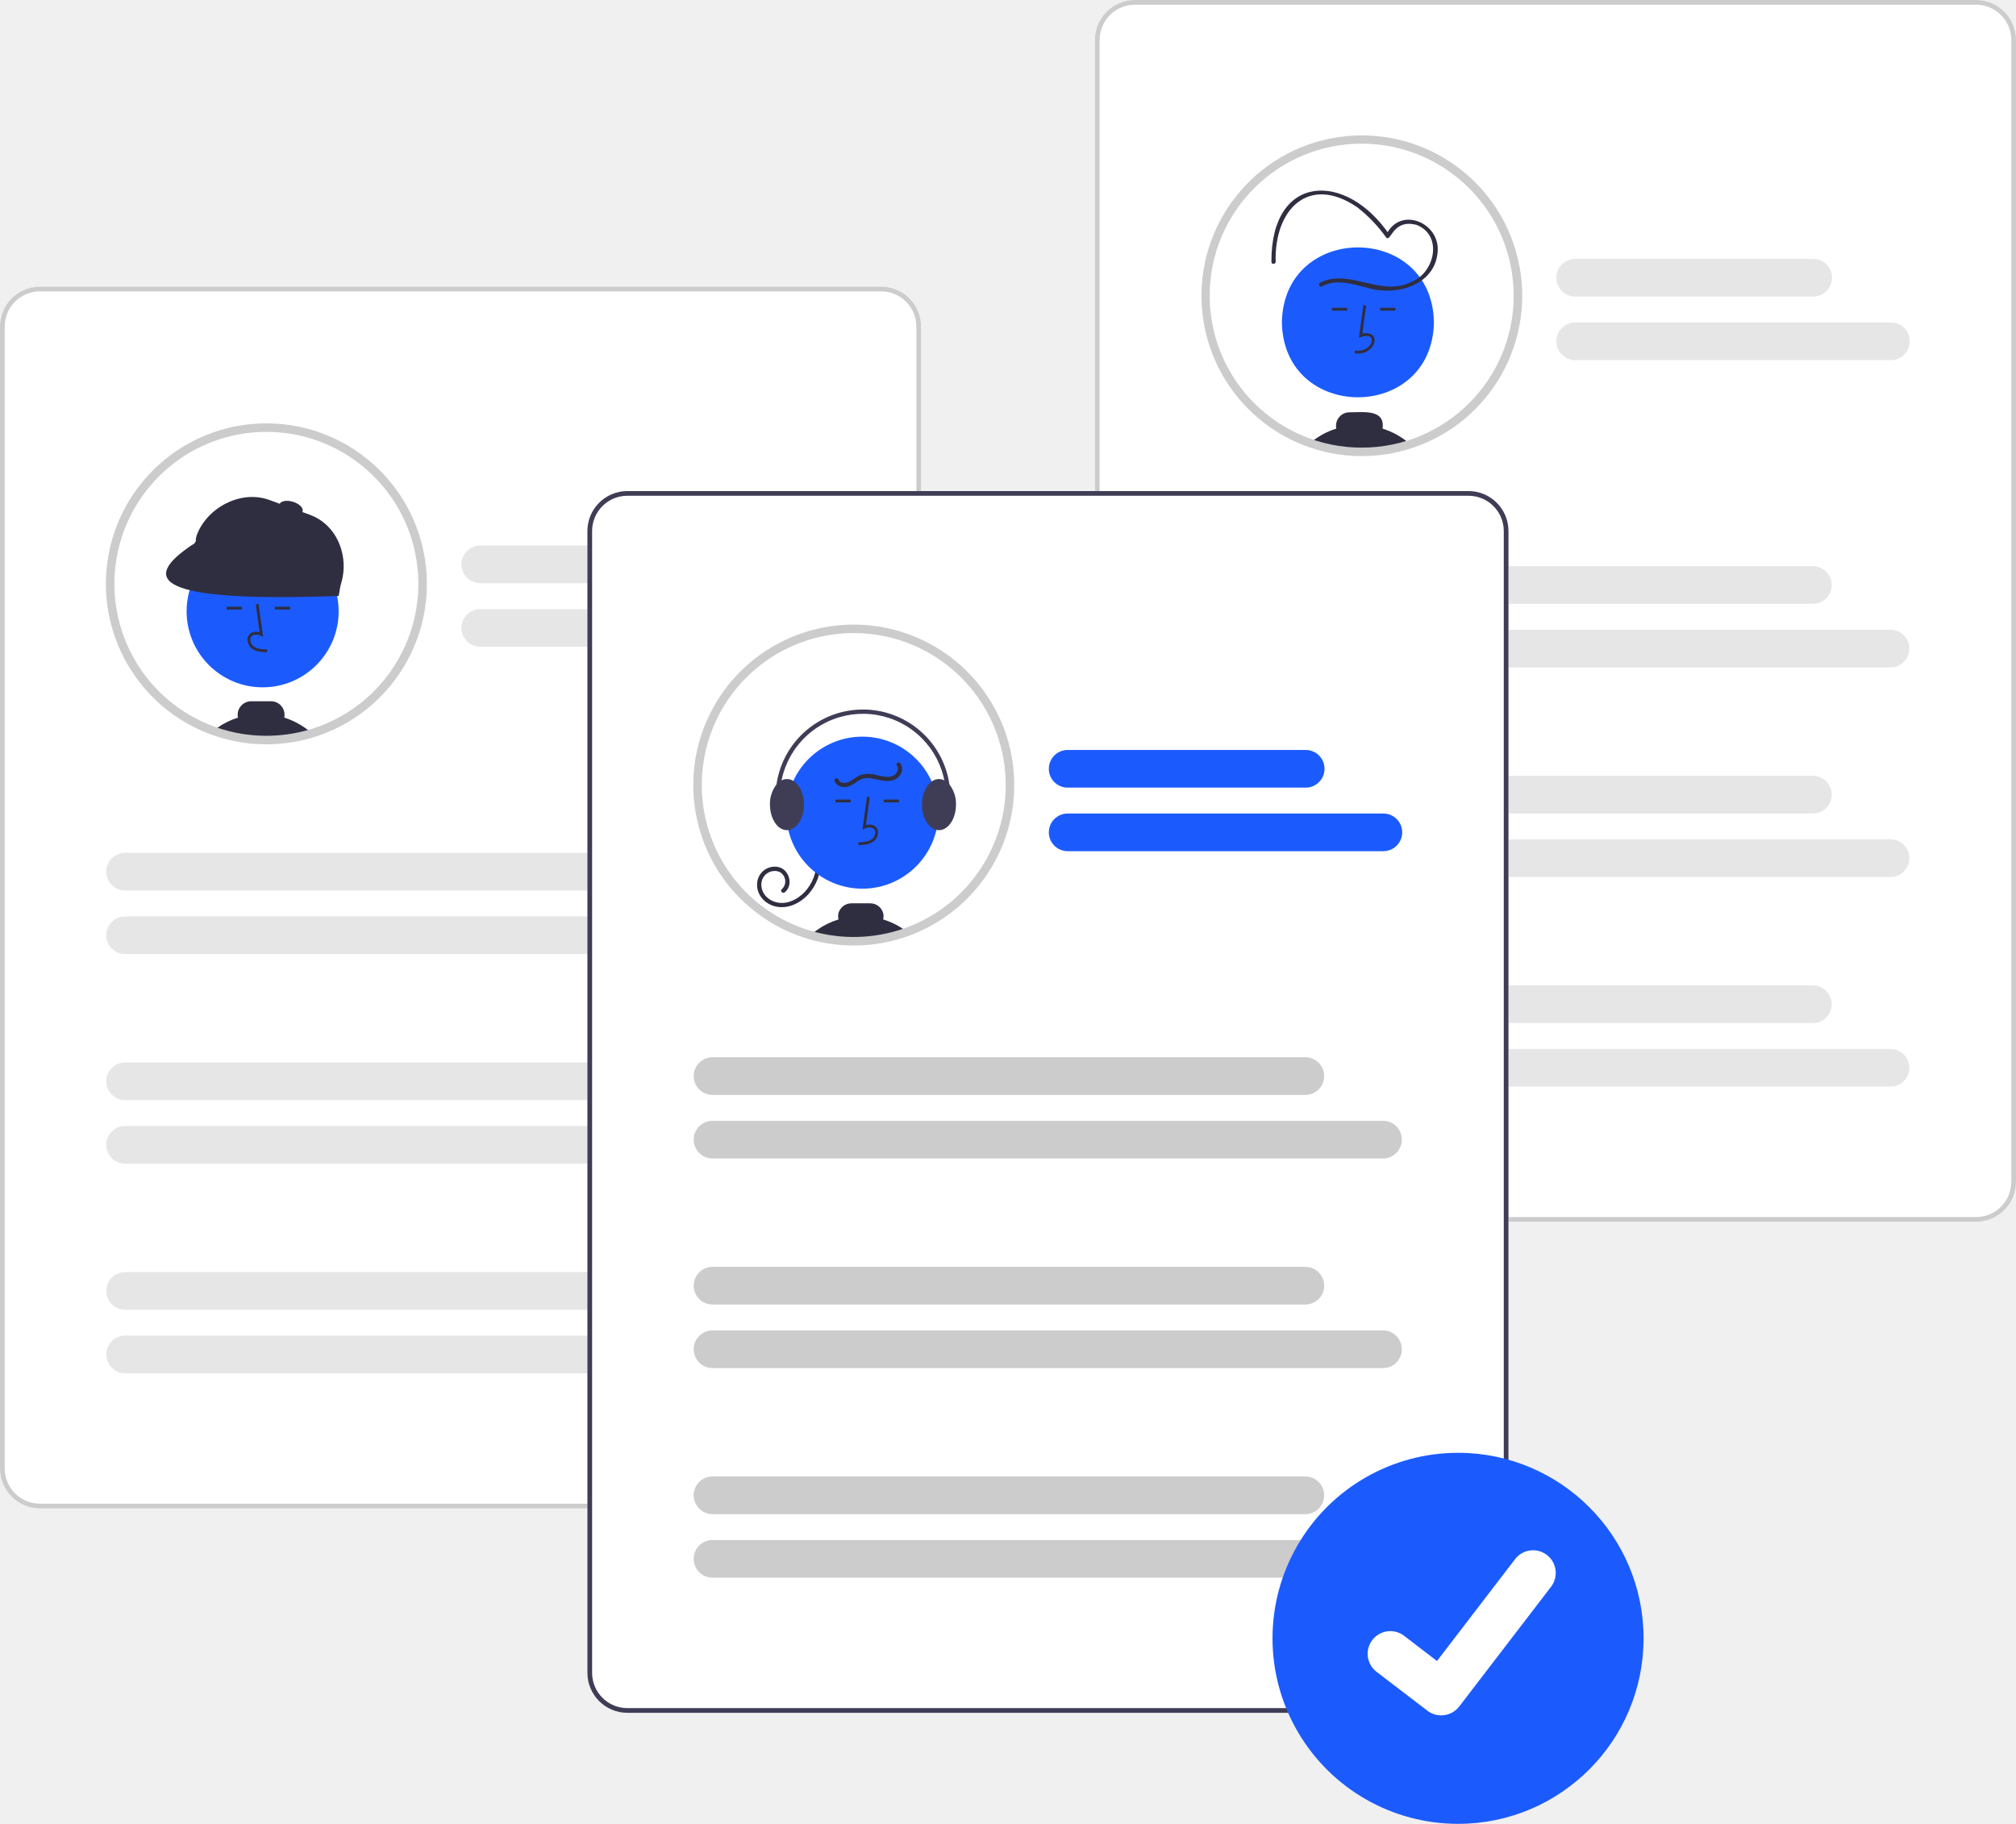
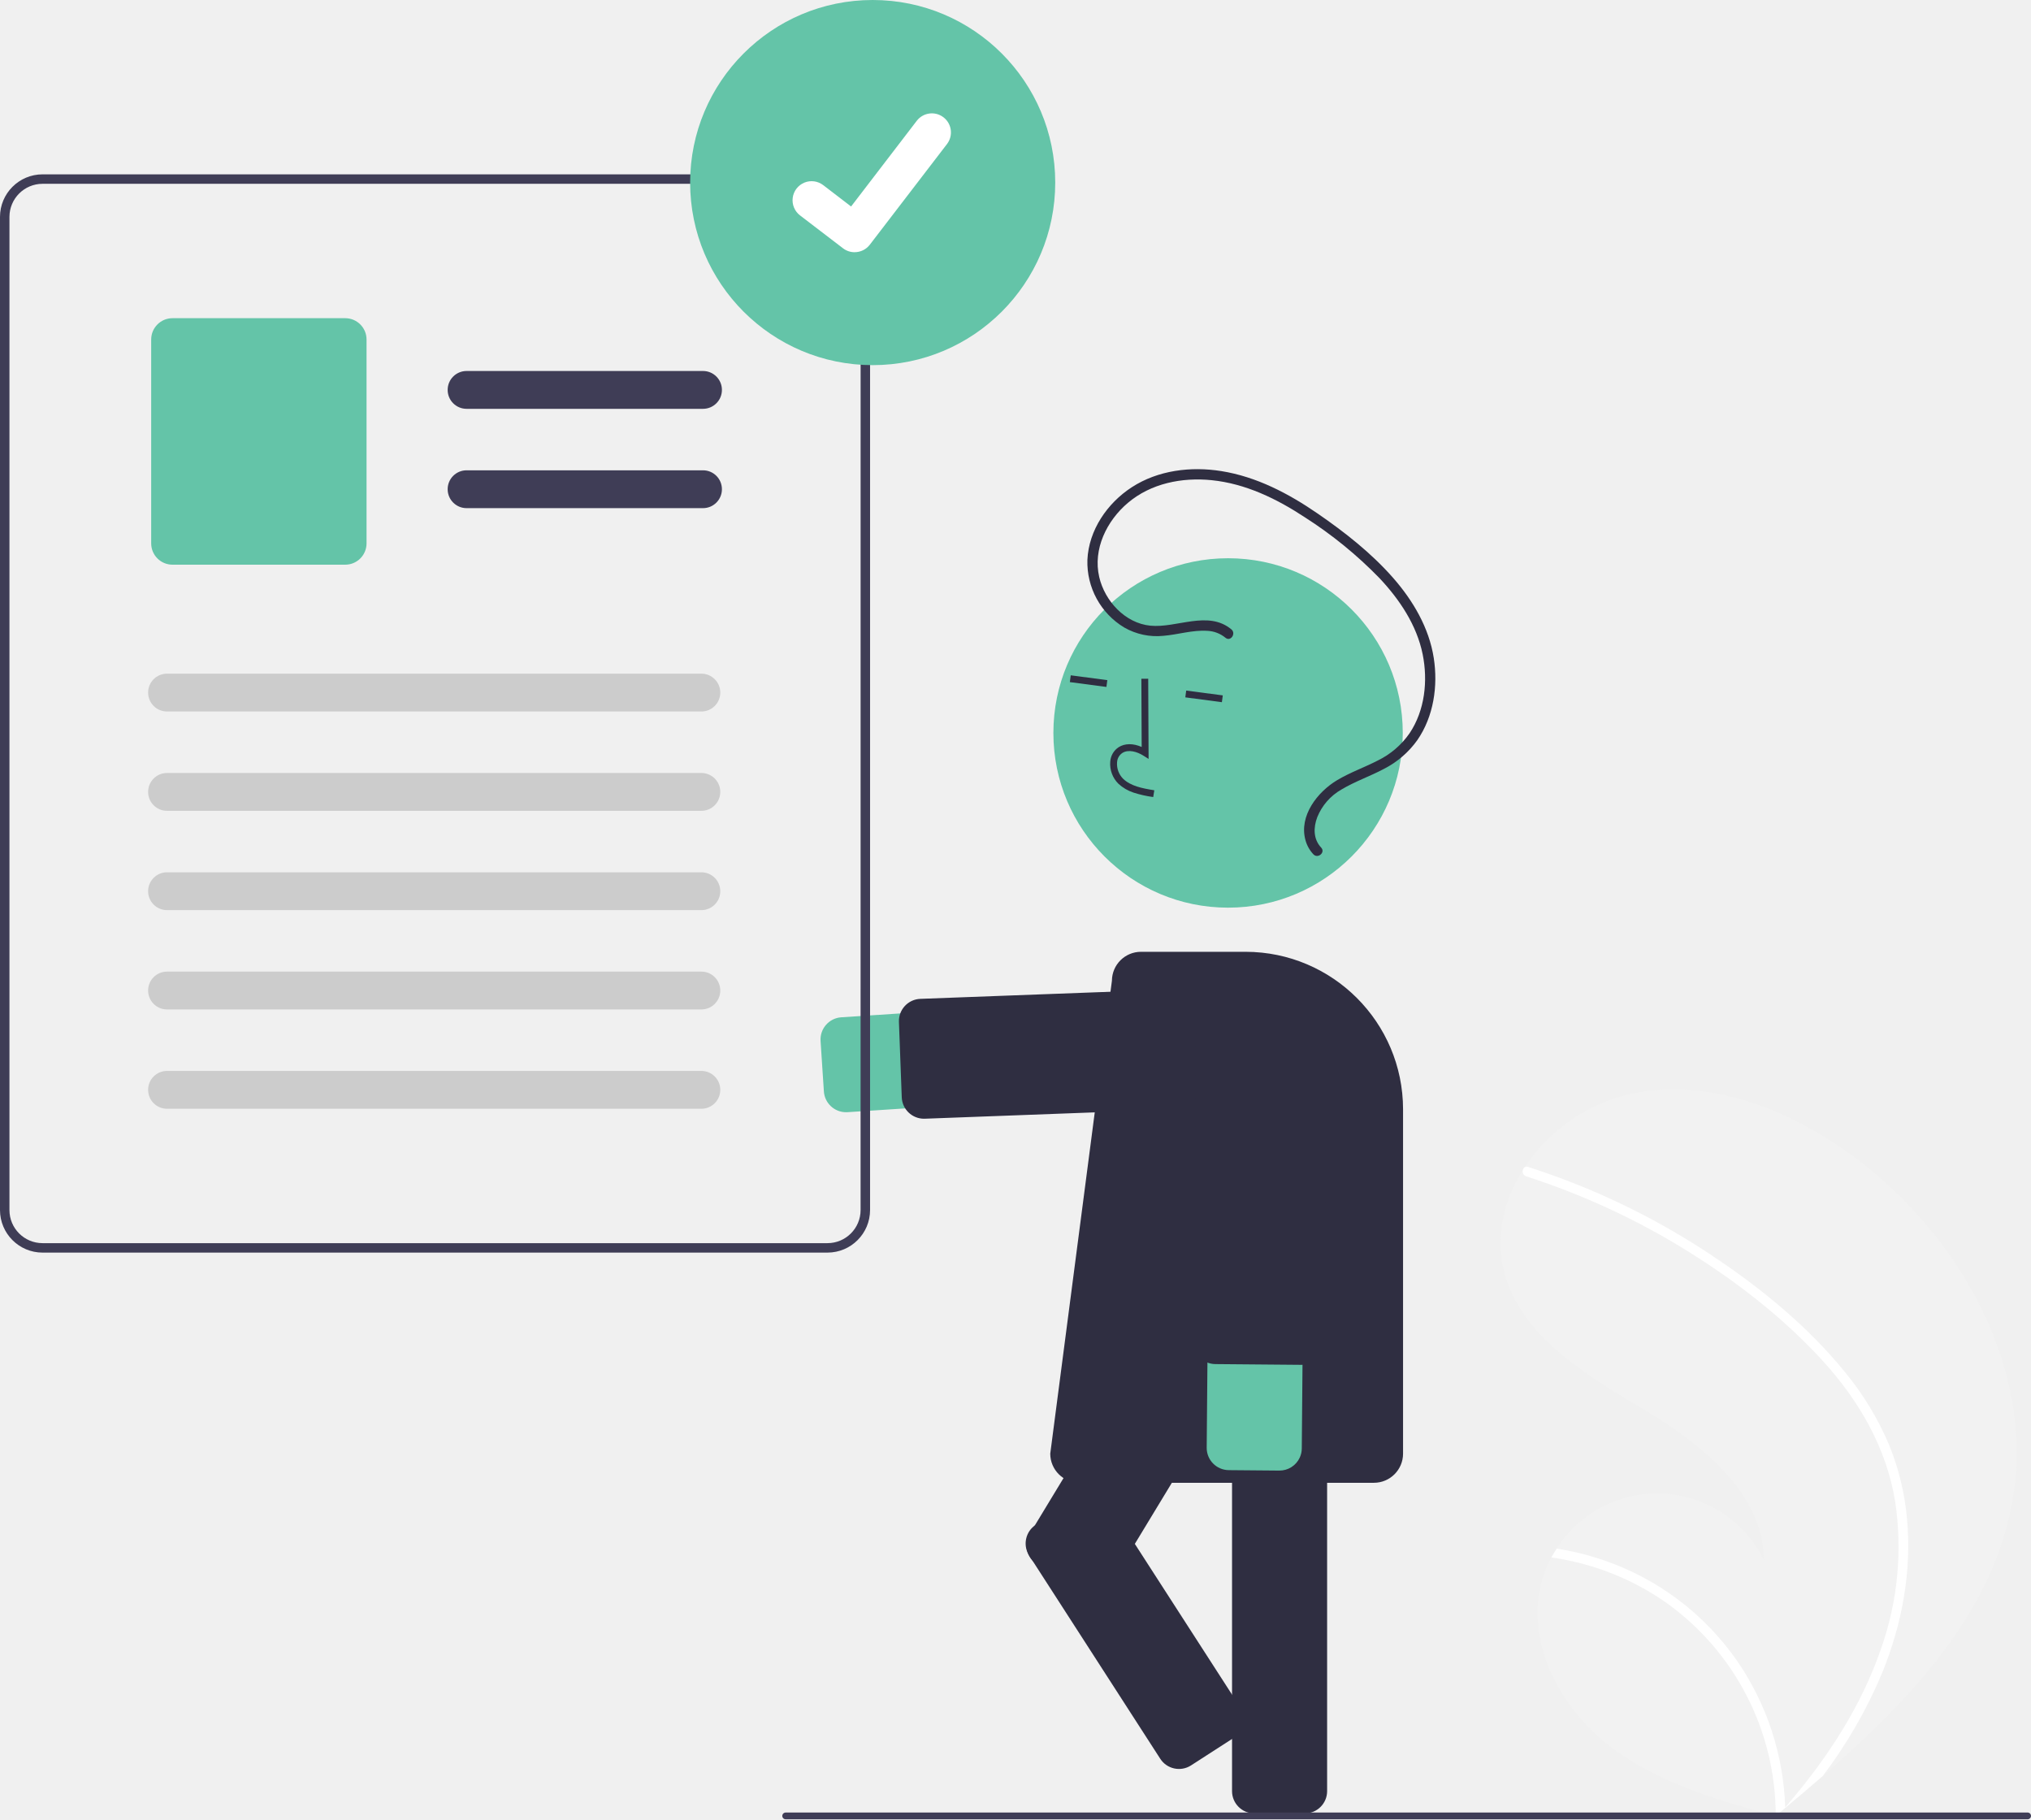
- <svg xmlns="http://www.w3.org/2000/svg" width="697.963" height="631.463" viewBox="0 0 697.963 631.463" role="img" artist="Katerina Limpitsouni" source="https://undraw.co/">
-   <path d="M556.072,656.52H264.848a13.845,13.845,0,0,1-13.829-13.829V247.342a13.845,13.845,0,0,1,13.829-13.829H556.072a13.845,13.845,0,0,1,13.829,13.829V642.691A13.845,13.845,0,0,1,556.072,656.52Z" transform="translate(-251.0186 -134.2684)" fill="#fff" />
-   <path d="M397.332,336.403a54.107,54.107,0,0,1-37.341,51.444c-.325.103-.649.207-.979.305-1.406.433-2.832.802-4.283,1.116a53.172,53.172,0,0,1-7.971,1.106q-1.748.118-3.516.118a53.995,53.995,0,0,1-17.884-3.029c-.167-.059-.334-.118-.497-.177a54.095,54.095,0,1,1,72.47-50.884Z" transform="translate(-251.0186 -134.2684)" fill="#fff" />
-   <circle cx="90.928" cy="211.655" r="26.317" fill="#1b5bfe" />
-   <path d="M343.482,360.103l.027-.983c-1.83-.051-3.443-.166-4.655-1.051a3.023,3.023,0,0,1-1.171-2.227,1.728,1.728,0,0,1,.567-1.423,2.979,2.979,0,0,1,3.043-.027l.814.373L340.547,343.361l-.974.134,1.327,9.7a3.472,3.472,0,0,0-3.284.473,2.69,2.69,0,0,0-.915,2.209,3.999,3.999,0,0,0,1.574,2.986C339.832,360,341.856,360.057,343.482,360.103Z" transform="translate(-251.0186 -134.2684)" fill="#2f2e41" />
-   <rect x="78.439" y="210.063" width="5.297" height="0.983" fill="#2f2e41" />
-   <rect x="95.158" y="210.063" width="5.297" height="0.983" fill="#2f2e41" />
-   <path d="M349.423,382.714a4.814,4.814,0,0,0,.108-.983,4.679,4.679,0,0,0-4.671-4.671h-6.884a4.676,4.676,0,0,0-4.671,4.671,4.543,4.543,0,0,0,.108.988,26.424,26.424,0,0,0-7.282,3.604c-.433.3-.861.624-1.269.964.162.059.329.118.497.177a53.995,53.995,0,0,0,17.884,3.029q1.77,0,3.516-.118a53.172,53.172,0,0,0,7.971-1.106c1.451-.315,2.877-.683,4.283-1.116A26.65,26.65,0,0,0,349.423,382.714Z" transform="translate(-251.0186 -134.2684)" fill="#2f2e41" />
-   <path d="M348.538,389.751a3.618,3.618,0,0,0-1.78.625,53.172,53.172,0,0,0,7.971-1.106Z" transform="translate(-251.0186 -134.2684)" fill="#2f2e41" />
-   <path d="M365.814,339.672,320.096,322.947a1.967,1.967,0,0,1-1.171-2.523l.155-.731c3.57-9.76,15.405-15.902,25.165-12.332l14.068,5.147c9.76,3.57,14.002,15.127,10.431,24.887l-.407,1.105A1.967,1.967,0,0,1,365.814,339.672Z" transform="translate(-251.0186 -134.2684)" fill="#2f2e41" />
-   <path d="M368.276,340.6c-63.721,2.351-69.289-5.655-49.874-18.245l4.119-7.579L369.727,331.986Z" transform="translate(-251.0186 -134.2684)" fill="#2f2e41" />
-   <ellipse cx="351.779" cy="310.104" rx="2.213" ry="4.18" transform="translate(-297.4833 423.4543) rotate(-73.26954)" fill="#2f2e41" />
-   <path d="M343.242,391.968a55.43,55.43,0,0,1-18.372-3.112l-.513-.183a55.565,55.565,0,1,1,36.089.577c-.349.111-.678.216-1.013.315-1.397.43-2.878.816-4.392,1.144a54.763,54.763,0,0,1-8.193,1.137C345.664,391.927,344.448,391.968,343.242,391.968Zm0-108.179a52.622,52.622,0,0,0-17.88,102.11l.487.174a52.474,52.474,0,0,0,17.392,2.945c1.14,0,2.289-.039,3.416-.115a51.87,51.87,0,0,0,7.758-1.076c1.432-.31,2.832-.675,4.161-1.084.329-.098.641-.198.954-.297A52.622,52.622,0,0,0,343.242,283.789Z" transform="translate(-251.0186 -134.2684)" fill="#ccc" />
-   <path d="M269.607,502.682" transform="translate(-251.0186 -134.2684)" fill="#f2f2f2" />
-   <path d="M556.072,656.52H264.848a13.845,13.845,0,0,1-13.829-13.829V247.342a13.845,13.845,0,0,1,13.829-13.829H556.072a13.845,13.845,0,0,1,13.829,13.829V642.691A13.845,13.845,0,0,1,556.072,656.52ZM264.848,235.14a12.216,12.216,0,0,0-12.202,12.202V642.691a12.216,12.216,0,0,0,12.202,12.202H556.072a12.216,12.216,0,0,0,12.202-12.202V247.342a12.216,12.216,0,0,0-12.202-12.202Z" transform="translate(-251.0186 -134.2684)" fill="#ccc" />
-   <path d="M499.695,336.193H417.288a6.519,6.519,0,0,1,0-13.039H499.695a6.519,6.519,0,1,1,0,13.039Z" transform="translate(-251.0186 -134.2684)" fill="#e6e6e6" />
-   <path d="M526.587,358.195H417.288a6.519,6.519,0,0,1,0-13.039h109.299a6.519,6.519,0,0,1,0,13.039Z" transform="translate(-251.0186 -134.2684)" fill="#e6e6e6" />
-   <path d="M499.575,442.585H294.333a6.519,6.519,0,1,1,0-13.039H499.575a6.519,6.519,0,0,1,0,13.039Z" transform="translate(-251.0186 -134.2684)" fill="#e6e6e6" />
-   <path d="M526.467,464.587H294.333a6.519,6.519,0,1,1,0-13.039H526.467a6.519,6.519,0,1,1,0,13.039Z" transform="translate(-251.0186 -134.2684)" fill="#e6e6e6" />
-   <path d="M499.575,515.158H294.333a6.519,6.519,0,1,1,0-13.039H499.575a6.519,6.519,0,0,1,0,13.039Z" transform="translate(-251.0186 -134.2684)" fill="#e6e6e6" />
-   <path d="M526.467,537.16H294.333a6.519,6.519,0,1,1,0-13.039H526.467a6.519,6.519,0,1,1,0,13.039Z" transform="translate(-251.0186 -134.2684)" fill="#e6e6e6" />
-   <path d="M499.575,587.731H294.333a6.519,6.519,0,1,1,0-13.039H499.575a6.519,6.519,0,0,1,0,13.039Z" transform="translate(-251.0186 -134.2684)" fill="#e6e6e6" />
-   <path d="M526.467,609.733H294.333a6.519,6.519,0,1,1,0-13.039H526.467a6.519,6.519,0,1,1,0,13.039Z" transform="translate(-251.0186 -134.2684)" fill="#e6e6e6" />
-   <path d="M935.152,557.276l-291.225 0a13.845,13.845,0,0,1-13.829-13.829l-0-395.35a13.845,13.845,0,0,1,13.829-13.829l291.225-0a13.845,13.845,0,0,1,13.829,13.829l0,395.35A13.845,13.845,0,0,1,935.152,557.276Z" transform="translate(-251.0186 -134.2684)" fill="#fff" />
-   <path d="M935.152,557.276l-291.225 0a13.845,13.845,0,0,1-13.829-13.829l-0-395.35a13.845,13.845,0,0,1,13.829-13.829l291.225-0a13.845,13.845,0,0,1,13.829,13.829l0,395.35A13.845,13.845,0,0,1,935.152,557.276ZM643.927,135.896a12.216,12.216,0,0,0-12.202,12.202l0,395.349a12.216,12.216,0,0,0,12.202,12.202l291.225-0A12.216,12.216,0,0,0,947.354,543.447l-0-395.35A12.216,12.216,0,0,0,935.152,135.895Z" transform="translate(-251.0186 -134.2684)" fill="#ccc" />
-   <path d="M776.548,236.62a54.09,54.09,0,1,1-54.09-54.09A54.107,54.107,0,0,1,776.548,236.62Z" transform="translate(-251.0186 -134.2684)" fill="#fff" />
-   <path d="M747.458,245.876c-.591,34.593-52.047,34.588-52.633-.001C695.415,211.282,746.872,211.288,747.458,245.876Z" transform="translate(-251.0186 -134.2684)" fill="#1b5bfe" />
-   <path d="M720.097,256.613l-.027-.983c6.778.905,8.238-7.496,1.402-4.355l1.56-11.403.974.133-1.327,9.7C729.876,248.633,727.214,257.596,720.097,256.613Z" transform="translate(-251.0186 -134.2684)" fill="#2f2e41" />
-   <rect x="477.806" y="106.573" width="5.297" height="0.983" fill="#2f2e41" />
-   <rect x="461.087" y="106.573" width="5.297" height="0.983" fill="#2f2e41" />
-   <path d="M729.672,282.67c1.033-6.968-7.125-5.591-11.442-5.66a4.68,4.68,0,0,0-4.563,5.655,25.588,25.588,0,0,0-9.092,5.016,54.324,54.324,0,0,0,34.632.384A25.457,25.457,0,0,0,729.672,282.67Z" transform="translate(-251.0186 -134.2684)" fill="#2f2e41" />
-   <path d="M708.769,233.429c4.877-2.819,10.792-.656,15.829.526,9.558,2.938,22.962-.741,24.124-12.127,1.21-10.589-13.276-16.491-17.906-5.952l1.348-.176c-15.016-22.315-41.135-21.469-40.963,9.211-.056.948,1.42.945,1.475-.001-.553-18.079,11.412-30.438,28.326-18.819a49.831,49.831,0,0,1,9.889,10.354c1.761,1.974,2.144-6.527,10.575-4.301,9.278,3.594,6.251,16.88-2.042,19.797-10.247,5.235-21.344-4.915-31.399.214a.738.738,0,0,0,.745,1.274Z" transform="translate(-251.0186 -134.2684)" fill="#2f2e41" />
-   <path d="M722.459,292.185a55.518,55.518,0,1,1,17.204-2.718A55.431,55.431,0,0,1,722.459,292.185Zm-0-108.179A52.622,52.622,0,1,0,775.073,236.62,52.674,52.674,0,0,0,722.459,184.006Z" transform="translate(-251.0186 -134.2684)" fill="#ccc" />
-   <path d="M878.774,236.949l-82.407 0a6.519,6.519,0,0,1,0-13.039l82.407-0a6.519,6.519,0,1,1,0,13.039Z" transform="translate(-251.0186 -134.2684)" fill="#e6e6e6" />
-   <path d="M905.667,258.951l-109.299 0a6.519,6.519,0,1,1,0-13.039l109.299-0a6.519,6.519,0,0,1,0,13.039Z" transform="translate(-251.0186 -134.2684)" fill="#e6e6e6" />
-   <path d="M878.655,343.34l-205.241 0a6.519,6.519,0,0,1,0-13.039l205.241-0a6.519,6.519,0,1,1,0,13.039Z" transform="translate(-251.0186 -134.2684)" fill="#e6e6e6" />
-   <path d="M905.547,365.343l-232.134 0a6.519,6.519,0,1,1,0-13.039l232.134-0a6.519,6.519,0,0,1,0,13.039Z" transform="translate(-251.0186 -134.2684)" fill="#e6e6e6" />
-   <path d="M878.655,415.913l-205.241 0a6.519,6.519,0,0,1,0-13.039l205.241-0a6.519,6.519,0,0,1,0,13.039Z" transform="translate(-251.0186 -134.2684)" fill="#e6e6e6" />
-   <path d="M905.547,437.916l-232.134 0a6.519,6.519,0,1,1,0-13.039l232.134-0a6.519,6.519,0,0,1,0,13.039Z" transform="translate(-251.0186 -134.2684)" fill="#e6e6e6" />
-   <path d="M878.655,488.486l-205.241 0a6.519,6.519,0,1,1,0-13.039l205.241-0a6.519,6.519,0,1,1,0,13.039Z" transform="translate(-251.0186 -134.2684)" fill="#e6e6e6" />
-   <path d="M905.547,510.489l-232.134 0a6.519,6.519,0,1,1,0-13.039l232.134-0a6.519,6.519,0,0,1,0,13.039Z" transform="translate(-251.0186 -134.2684)" fill="#e6e6e6" />
-   <path d="M759.441,727.293H468.217a13.845,13.845,0,0,1-13.829-13.829V318.114a13.845,13.845,0,0,1,13.829-13.829H759.441a13.845,13.845,0,0,1,13.829,13.829v395.349A13.845,13.845,0,0,1,759.441,727.293Z" transform="translate(-251.0186 -134.2684)" fill="#fff" />
-   <path d="M492.506,406.064a53.926,53.926,0,0,0,15.902,38.31c.423.418.856.836,1.293,1.244a54.014,54.014,0,0,0,8.586,6.545c.59.364,1.18.713,1.785,1.052a53.784,53.784,0,0,0,9.775,4.293c.585.192,1.18.374,1.775.541a54.313,54.313,0,0,0,32.857-.924c.206-.074.413-.148.615-.221a54.094,54.094,0,1,0-72.588-50.839Z" transform="translate(-251.0186 -134.2684)" fill="#fff" />
-   <path d="M535.173,432.575a16.761,16.761,0,0,1-4.329,11.347c-2.781,3.052-6.922,5.076-11.1,4.239-3.847-.771-6.974-4.134-6.584-8.202a6.076,6.076,0,0,1,7.507-5.456c3.655.948,5.111,6.216,2.066,8.688-.731.593-1.781-.444-1.043-1.043a3.684,3.684,0,0,0-1.039-6.107,4.63,4.63,0,0,0-6.03,4.094c-.241,3.429,2.386,6.012,5.608,6.62,3.485.658,6.941-1.126,9.302-3.588a15.221,15.221,0,0,0,4.167-10.593.738.738,0,0,1,1.475,0Z" transform="translate(-251.0186 -134.2684)" fill="#2f2e41" />
-   <circle cx="298.559" cy="281.368" r="26.317" fill="#1b5bfe" />
-   <path d="M548.231,426.866l-.027-.983c1.83-.051,3.443-.166,4.655-1.051a3.023,3.023,0,0,0,1.171-2.227,1.728,1.728,0,0,0-.567-1.423,2.979,2.979,0,0,0-3.043-.027l-.814.373,1.56-11.403.974.134-1.327,9.7a3.472,3.472,0,0,1,3.284.473,2.69,2.69,0,0,1,.915,2.209,3.999,3.999,0,0,1-1.574,2.986C551.881,426.763,549.857,426.82,548.231,426.866Z" transform="translate(-251.0186 -134.2684)" fill="#2f2e41" />
-   <rect x="305.94" y="276.826" width="5.297" height="0.983" fill="#2f2e41" />
-   <rect x="289.222" y="276.826" width="5.297" height="0.983" fill="#2f2e41" />
-   <path d="M531.622,458.049a54.313,54.313,0,0,0,32.857-.924c.206-.074.413-.148.615-.221a26.195,26.195,0,0,0-8.335-4.308,4.193,4.193,0,0,0-.01-2.311,4.651,4.651,0,0,0-4.499-3.265H545.838a4.635,4.635,0,0,0-4.489,3.26,4.211,4.211,0,0,0-.01,2.316,26.222,26.222,0,0,0-7.435,3.644q-.686.479-1.328,1.003C532.252,457.503,531.932,457.774,531.622,458.049Z" transform="translate(-251.0186 -134.2684)" fill="#2f2e41" />
-   <path d="M570.193,412.845c0,4.435,2.183,8.113,5.02,8.753a4.058,4.058,0,0,0,.88.098c3.25,0,5.901-3.968,5.901-8.851a10.869,10.869,0,0,0-2.272-6.973,5.694,5.694,0,0,0-1.736-1.411,4.114,4.114,0,0,0-1.893-.467,4.314,4.314,0,0,0-2.513.846C571.58,406.256,570.193,409.309,570.193,412.845Z" transform="translate(-251.0186 -134.2684)" fill="#3f3d56" />
-   <path d="M517.579,412.845c0,3.816,1.613,7.071,3.875,8.315a4.2,4.2,0,0,0,2.026.536,3.801,3.801,0,0,0,.472-.029c3.029-.359,5.429-4.175,5.429-8.822,0-3.722-1.539-6.914-3.713-8.217a4.217,4.217,0,0,0-2.188-.634,4.114,4.114,0,0,0-1.893.467,5.726,5.726,0,0,0-1.741,1.416A10.89,10.89,0,0,0,517.579,412.845Z" transform="translate(-251.0186 -134.2684)" fill="#3f3d56" />
-   <path d="M521.821,420.311a.738.738,0,0,0,.699-.974,28.765,28.765,0,1,1,55.411-3.233.738.738,0,0,0,1.443.304,30.241,30.241,0,1,0-58.252,3.4A.738.738,0,0,0,521.821,420.311Z" transform="translate(-251.0186 -134.2684)" fill="#3f3d56" />
-   <path d="M562.797,398.586a3.688,3.688,0,0,1-.57,4.566c-1.429,1.596-3.707,1.697-5.685,1.4-2.22-.332-4.574-1.372-6.822-.672-1.915.597-3.282,2.335-5.272,2.771-1.765.387-3.875-.125-4.494-2.006-.297-.904,1.127-1.291,1.422-.392.4,1.217,2.128,1.193,3.118.856,1.587-.54,2.81-1.854,4.369-2.482a9.56,9.56,0,0,1,5.706.016c1.764.397,3.795.986,5.553.244,1.301-.549,2.336-2.279,1.4-3.556-.562-.767.718-1.503,1.274-.745Z" transform="translate(-251.0186 -134.2684)" fill="#2f2e41" />
-   <path d="M546.595,461.629a55.462,55.462,0,0,1-15.382-2.163c-.588-.165-1.205-.353-1.825-.556a55.416,55.416,0,0,1-10.04-4.409c-.599-.336-1.2-.69-1.835-1.082a55.612,55.612,0,0,1-8.819-6.723c-.447-.417-.89-.845-1.322-1.272a55.56,55.56,0,1,1,58.227,12.866c-.203.074-.413.149-.623.224A55.436,55.436,0,0,1,546.595,461.629Zm0-108.179a52.617,52.617,0,0,0-37.146,89.88c.408.403.831.811,1.258,1.21a52.668,52.668,0,0,0,8.352,6.367c.602.371,1.169.705,1.734,1.022a52.446,52.446,0,0,0,9.509,4.176c.584.191,1.161.367,1.718.524a52.837,52.837,0,0,0,31.971-.896l.596-.215a52.621,52.621,0,0,0-17.992-102.068Z" transform="translate(-251.0186 -134.2684)" fill="#ccc" />
-   <path d="M759.441,727.293H468.217a13.845,13.845,0,0,1-13.829-13.829V318.114a13.845,13.845,0,0,1,13.829-13.829H759.441a13.845,13.845,0,0,1,13.829,13.829v395.349A13.845,13.845,0,0,1,759.441,727.293ZM468.217,305.912a12.216,12.216,0,0,0-12.202,12.202v395.349a12.216,12.216,0,0,0,12.202,12.202H759.441a12.216,12.216,0,0,0,12.202-12.202V318.114A12.216,12.216,0,0,0,759.441,305.912Z" transform="translate(-251.0186 -134.2684)" fill="#3f3d56" />
-   <path d="M703.064,406.965H620.657a6.519,6.519,0,1,1,0-13.039h82.407a6.519,6.519,0,1,1,0,13.039Z" transform="translate(-251.0186 -134.2684)" fill="#1b5bfe" />
-   <path d="M729.956,428.968H620.657a6.519,6.519,0,1,1,0-13.039h109.299a6.519,6.519,0,0,1,0,13.039Z" transform="translate(-251.0186 -134.2684)" fill="#1b5bfe" />
-   <path d="M702.944,513.357H497.702a6.519,6.519,0,0,1,0-13.039H702.944a6.519,6.519,0,0,1,0,13.039Z" transform="translate(-251.0186 -134.2684)" fill="#ccc" />
-   <path d="M729.836,535.36H497.702a6.519,6.519,0,0,1,0-13.039H729.836a6.519,6.519,0,0,1,0,13.039Z" transform="translate(-251.0186 -134.2684)" fill="#ccc" />
-   <path d="M702.944,585.93H497.702a6.519,6.519,0,0,1,0-13.039H702.944a6.519,6.519,0,0,1,0,13.039Z" transform="translate(-251.0186 -134.2684)" fill="#ccc" />
-   <path d="M729.836,607.933H497.702a6.519,6.519,0,0,1,0-13.039H729.836a6.519,6.519,0,0,1,0,13.039Z" transform="translate(-251.0186 -134.2684)" fill="#ccc" />
-   <path d="M702.944,658.503H497.702a6.519,6.519,0,0,1,0-13.039H702.944a6.519,6.519,0,0,1,0,13.039Z" transform="translate(-251.0186 -134.2684)" fill="#ccc" />
-   <path d="M729.836,680.506H497.702a6.519,6.519,0,0,1,0-13.039H729.836a6.519,6.519,0,1,1,0,13.039Z" transform="translate(-251.0186 -134.2684)" fill="#ccc" />
-   <path d="M756.062,637.268a64.232,64.232,0,1,0-0,128.463h0a64.232,64.232,0,0,0,0-128.463Z" transform="translate(-251.0186 -134.2684)" fill="#1b5bfe" />
-   <path id="ba2462e0-2d61-4715-874d-575d790dfdd0-177" data-name="f276b720-7c73-4755-84a7-b208d54eb1fc" d="M749.968,728.176a7.796,7.796,0,0,1-4.69-1.559l-.084-.063-17.664-13.512a7.85,7.85,0,0,1,9.552-12.459l11.441,8.774,27.036-35.271A7.846,7.846,0,0,1,786.56,672.632l0.0 0.0.002.002-.168.233.172-.233a7.856,7.856,0,0,1,1.451,11.003L756.218,725.105a7.851,7.851,0,0,1-6.244,3.061Z" transform="translate(-251.0186 -134.2684)" fill="#fff" />
+ <svg xmlns="http://www.w3.org/2000/svg" width="601.798" height="539" viewBox="0 0 601.798 539" role="img" artist="Katerina Limpitsouni" source="https://undraw.co/">
+   <path d="M895.568,624.143c-5.474,33.682-30.138,59.763-56.395,82.555q-5.499,4.774-11.025,9.363c-.026.015-.05.044-.076.059-.177.146-.355.293-.519.439-.76.63-1.521,1.261-2.275,1.884l.473.148,1.474.453c-.506-.139-1.005-.271-1.511-.41-.151-.043-.308-.079-.458-.122-17.409-4.703-35.172-9.863-49.404-20.88-14.765-11.442-24.934-30.949-19.841-48.922a32.912,32.912,0,0,1,2.775-6.776c.48-.899,1.009-1.768,1.566-2.626a35.277,35.277,0,0,1,61.435,3.418c-.248-19.804-18.337-34.245-35.304-44.465-16.972-10.214-36.189-21.248-41.525-40.331-2.975-10.617-.472-21.552,5.369-30.791.181-.281.363-.562.551-.837a51.483,51.483,0,0,1,30.737-21.572c23.503-5.332,48.135,4.489,67.413,18.96C880.055,546.972,901.79,585.847,895.568,624.143Z" transform="translate(-299.1011 -180.5)" fill="#f2f2f2" />
+   <path d="M845.717,586.935a87.518,87.518,0,0,1,13.168,21.71,75.993,75.993,0,0,1,5.285,21.971c1.428,15.501-1.513,31.17-7.377,45.515A140.132,140.132,0,0,1,839.173,706.698q-5.499,4.774-11.025,9.363c-.026.015-.05.044-.076.059-.177.146-.355.293-.519.439-.76.63-1.521,1.261-2.275,1.884l.473.148,1.474.453c-.506-.139-1.005-.271-1.511-.41-.151-.043-.308-.079-.458-.122a77.462,77.462,0,0,0-32.564-63.265,78.126,78.126,0,0,0-33.906-13.313c.48-.899,1.009-1.768,1.566-2.626a81.002,81.002,0,0,1,13.878,3.429,79.369,79.369,0,0,1,39.756,30.072,81.146,81.146,0,0,1,14.082,43.157c.608-.7,1.215-1.414,1.803-2.119,11.205-13.279,20.79-28.128,26.503-44.622a90.58,90.58,0,0,0,4.307-43.682c-2.55-15.999-10.742-30.118-21.571-41.965-11.599-12.678-25.526-23.455-40.101-32.49a215.444,215.444,0,0,0-47.671-22.069,1.549,1.549,0,0,1-1.011-1.881,1.318,1.318,0,0,1,.551-.837,1.147,1.147,0,0,1,.994-.077c2.066.666,4.12,1.346,6.163,2.068a217.889,217.889,0,0,1,48.237,24.115C820.775,562.043,834.7,573.37,845.717,586.935Z" transform="translate(-299.1011 -180.5)" fill="#fff" />
+   <path d="M549.794,510.018a6.597,6.597,0,0,1-6.573-6.166l-.979-14.948a6.597,6.597,0,0,1,6.152-7.014l117.111-7.67a14.087,14.087,0,1,1,1.841,28.115l-117.111,7.669Q550.014,510.018,549.794,510.018Z" transform="translate(-299.1011 -180.5)" fill="#64c4a8" />
+   <path d="M572.886,511.946a6.606,6.606,0,0,1-6.59-6.351l-.835-22.327a6.597,6.597,0,0,1,6.346-6.838l96.304-3.599a6.597,6.597,0,0,1,6.839,6.346l.835,22.327a6.597,6.597,0,0,1-6.346,6.838l-96.304,3.599C573.052,511.944,572.969,511.946,572.886,511.946Z" transform="translate(-299.1011 -180.5)" fill="#2f2e41" />
+   <path d="M685.739,717.756H670.759a6.605,6.605,0,0,1-6.597-6.597V586.307a6.605,6.605,0,0,1,6.597-6.597H685.739a6.605,6.605,0,0,1,6.597,6.597V711.159A6.605,6.605,0,0,1,685.739,717.756Z" transform="translate(-299.1011 -180.5)" fill="#2f2e41" />
+   <path d="M619.248,651.761l-12.81-7.765a6.605,6.605,0,0,1-2.222-9.061l64.717-106.77a6.605,6.605,0,0,1,9.061-2.222l12.81,7.765a6.605,6.605,0,0,1,2.222,9.061l-64.717,106.77A6.605,6.605,0,0,1,619.248,651.761Z" transform="translate(-299.1011 -180.5)" fill="#2f2e41" />
+   <circle cx="363.886" cy="217.151" r="51.762" fill="#64c4a8" />
+   <path d="M634.969,415.325a12.276,12.276,0,0,1-4.483-2.631,8.255,8.255,0,0,1-2.413-6.535,5.553,5.553,0,0,1,2.469-4.274c1.851-1.187,4.327-1.191,6.847-.08l-.095-20.207,2.03-.01.112,23.756-1.564-.984c-1.814-1.139-4.404-1.941-6.234-.766a3.566,3.566,0,0,0-1.544,2.76,6.238,6.238,0,0,0,1.794,4.873c2.241,2.141,5.512,2.811,9.241,3.409l-.322,2.004A33.456,33.456,0,0,1,634.969,415.325Z" transform="translate(-299.1011 -180.5)" fill="#2f2e41" />
+   <rect x="620.641" y="376.831" width="2.03" height="10.933" transform="translate(-137.8442 768.0484) rotate(-82.4768)" fill="#2f2e41" />
+   <rect x="654.852" y="381.348" width="2.03" height="10.933" transform="translate(-112.5903 805.8905) rotate(-82.4768)" fill="#2f2e41" />
+   <path d="M706.209,619.805H618.924a8.637,8.637,0,0,1-8.627-8.627l18.273-140.127a8.617,8.617,0,0,1,8.623-8.562h30.976a46.72,46.72,0,0,1,46.667,46.667V611.178A8.637,8.637,0,0,1,706.209,619.805Z" transform="translate(-299.1011 -180.5)" fill="#2f2e41" />
+   <path d="M684.229,612.335a6.608,6.608,0,0,1-6.057,3.854l-14.98-.13a6.597,6.597,0,0,1-6.539-6.654l1.018-117.358a14.087,14.087,0,1,1,28.173.244l-1.017,117.358A6.56,6.56,0,0,1,684.229,612.335Z" transform="translate(-299.1011 -180.5)" fill="#64c4a8" />
+   <path d="M690.847,581.005a6.607,6.607,0,0,1-6.057,3.854l-25.586-.222a6.605,6.605,0,0,1-6.539-6.654l.836-96.368a6.597,6.597,0,0,1,6.654-6.54l25.586.222a6.597,6.597,0,0,1,6.539,6.654l-.835,96.368A6.568,6.568,0,0,1,690.847,581.005Z" transform="translate(-299.1011 -180.5)" fill="#2f2e41" />
+   <path d="M663.955,366.951c-6.92-5.726-16.169-.31-23.994-1.079-7.486-.735-13.512-7.324-15.154-14.413-1.916-8.271,2.237-16.673,8.492-21.972,6.851-5.803,16.049-7.607,24.814-6.724,10.046,1.012,19.302,5.51,27.635,11.005a123.671,123.671,0,0,1,22.108,18.024c5.958,6.335,11.049,13.923,12.793,22.567,1.585,7.855.655,16.61-3.878,23.376a24.567,24.567,0,0,1-9.464,8.103c-3.958,2.038-8.194,3.521-12.022,5.813-5.789,3.465-11.346,10.528-9.375,17.731a9.939,9.939,0,0,0,2.34,4.209c1.337,1.429,3.663-.537,2.322-1.97-2.355-2.516-2.329-5.933-1.158-9.013a16.515,16.515,0,0,1,7.187-8.211c4.008-2.394,8.454-3.909,12.567-6.098a27.426,27.426,0,0,0,9.899-8.526c4.839-7.002,6.155-16.02,4.87-24.314-1.391-8.976-6.17-17.066-12.096-23.809-6.45-7.338-14.318-13.504-22.341-19.025-8.609-5.924-18.091-10.89-28.51-12.554-9.032-1.442-18.769-.264-26.547,4.791-7.26,4.718-12.744,12.702-13.138,21.513a22.568,22.568,0,0,0,10.914,20.036,19.386,19.386,0,0,0,11.629,2.462c4.319-.359,8.623-1.765,12.982-1.48a9.074,9.074,0,0,1,5.387,2.058c1.512,1.251,3.238-1.26,1.738-2.501Z" transform="translate(-299.1011 -180.5)" fill="#2f2e41" />
+   <path d="M603.09,636.738q.028-.172.065-.343a6.552,6.552,0,0,1,2.873-4.152l12.588-8.12a6.605,6.605,0,0,1,9.12,1.968l38.833,60.206a6.598,6.598,0,0,1-1.968,9.12l-12.589,8.12a6.605,6.605,0,0,1-9.12-1.968l-38.833-60.206A6.55,6.55,0,0,1,603.09,636.738Z" transform="translate(-299.1011 -180.5)" fill="#2f2e41" />
+   <path id="a8ac6166-3ec4-44bd-a940-12ae5b8b67a0-300" data-name="Path 336" d="M555.944,239.95a12.742,12.742,0,0,0-11.652-7.796h-232.583a12.615,12.615,0,0,0-12.608,12.608V539.001a12.615,12.615,0,0,0,12.608,12.608H544.3a12.625,12.625,0,0,0,12.608-12.608V244.761a12.382,12.382,0,0,0-.956-4.812ZM554.1,539.001a9.82,9.82,0,0,1-9.808,9.808H311.709a9.81,9.81,0,0,1-9.808-9.806V244.763a9.821,9.821,0,0,1,9.808-9.808H544.3a9.857,9.857,0,0,1,9.104,6.17,10.872,10.872,0,0,1,.369,1.107,9.725,9.725,0,0,1,.335,2.532Z" transform="translate(-299.1011 -180.5)" fill="#3f3d56" />
+   <path id="a2e3fa0b-f178-421f-a74c-d97ebf543334-301" data-name="Path 337" d="M507.407,301.623H437.35a5.605,5.605,0,1,1,0-11.21h70.057a5.605,5.605,0,1,1,0,11.21Z" transform="translate(-299.1011 -180.5)" fill="#3f3d56" />
+   <path id="b8b248e7-1a59-4f26-9a1f-f08ba006a4a5-302" data-name="Path 338" d="M507.407,331.047H437.35a5.605,5.605,0,1,1,0-11.21h70.057a5.605,5.605,0,1,1,0,11.21Z" transform="translate(-299.1011 -180.5)" fill="#3f3d56" />
+   <path id="bda578db-f3c3-41a7-b056-20e03a5846b5-303" data-name="Path 339" d="M401.404,347.801H350.206a6.312,6.312,0,0,1-6.306-6.306V281.078a6.312,6.312,0,0,1,6.306-6.306h51.198a6.312,6.312,0,0,1,6.306,6.306v60.417A6.312,6.312,0,0,1,401.404,347.801Z" transform="translate(-299.1011 -180.5)" fill="#64c4a8" />
+   <path id="f14e980f-453d-4106-8f6f-6df09975b283-304" data-name="Path 340" d="M506.921,391.296H348.592a5.605,5.605,0,0,1,0-11.21H506.921a5.605,5.605,0,1,1,0,11.21Z" transform="translate(-299.1011 -180.5)" fill="#ccc" />
+   <path id="a41c7d3f-1ab8-4fa8-8fe0-c7e1addd1852-305" data-name="Path 341" d="M506.921,420.72H348.592a5.605,5.605,0,0,1,0-11.21H506.921a5.605,5.605,0,1,1,0,11.21Z" transform="translate(-299.1011 -180.5)" fill="#ccc" />
+   <path id="edc5b707-0197-4423-9b0e-a0519931be3d-306" data-name="Path 342" d="M506.921,450.144H348.592a5.605,5.605,0,0,1,0-11.21H506.921a5.605,5.605,0,1,1,0,11.21Z" transform="translate(-299.1011 -180.5)" fill="#ccc" />
+   <path id="fb042130-6ee2-42a1-966d-03aff1c9a355-307" data-name="Path 343" d="M506.921,479.568H348.592a5.605,5.605,0,0,1,0-11.21H506.921a5.605,5.605,0,1,1,0,11.21Z" transform="translate(-299.1011 -180.5)" fill="#ccc" />
+   <path id="be06b282-4586-4a92-87f7-3b8195752fb5-308" data-name="Path 344" d="M506.921,508.992H348.592a5.605,5.605,0,0,1,0-11.21H506.921a5.605,5.605,0,1,1,0,11.21Z" transform="translate(-299.1011 -180.5)" fill="#ccc" />
+   <circle id="b1bf23b1-fd72-4a0f-8358-88f260cf5936" data-name="Ellipse 44" cx="258.582" cy="54.09" r="54.09" fill="#64c4a8" />
+   <path id="a3de7fb3-a6ab-4159-b608-3b82343f6a5d-309" data-name="Path 395" d="M552.323,255.223a5.61,5.61,0,0,1-3.375-1.122l-.06-.045-12.712-9.724a5.649,5.649,0,1,1,6.874-8.966l8.234,6.314L570.74,216.297a5.647,5.647,0,0,1,7.917-1.046l.002.001-.121.168.124-.168a5.653,5.653,0,0,1,1.044,7.918l-22.885,29.843a5.65,5.65,0,0,1-4.493,2.203Z" transform="translate(-299.1011 -180.5)" fill="#fff" />
+   <path d="M899.899,719.5h-368a1,1,0,0,1,0-2h368a1,1,0,1,1,0,2Z" transform="translate(-299.1011 -180.5)" fill="#3f3d56" />
</svg>
